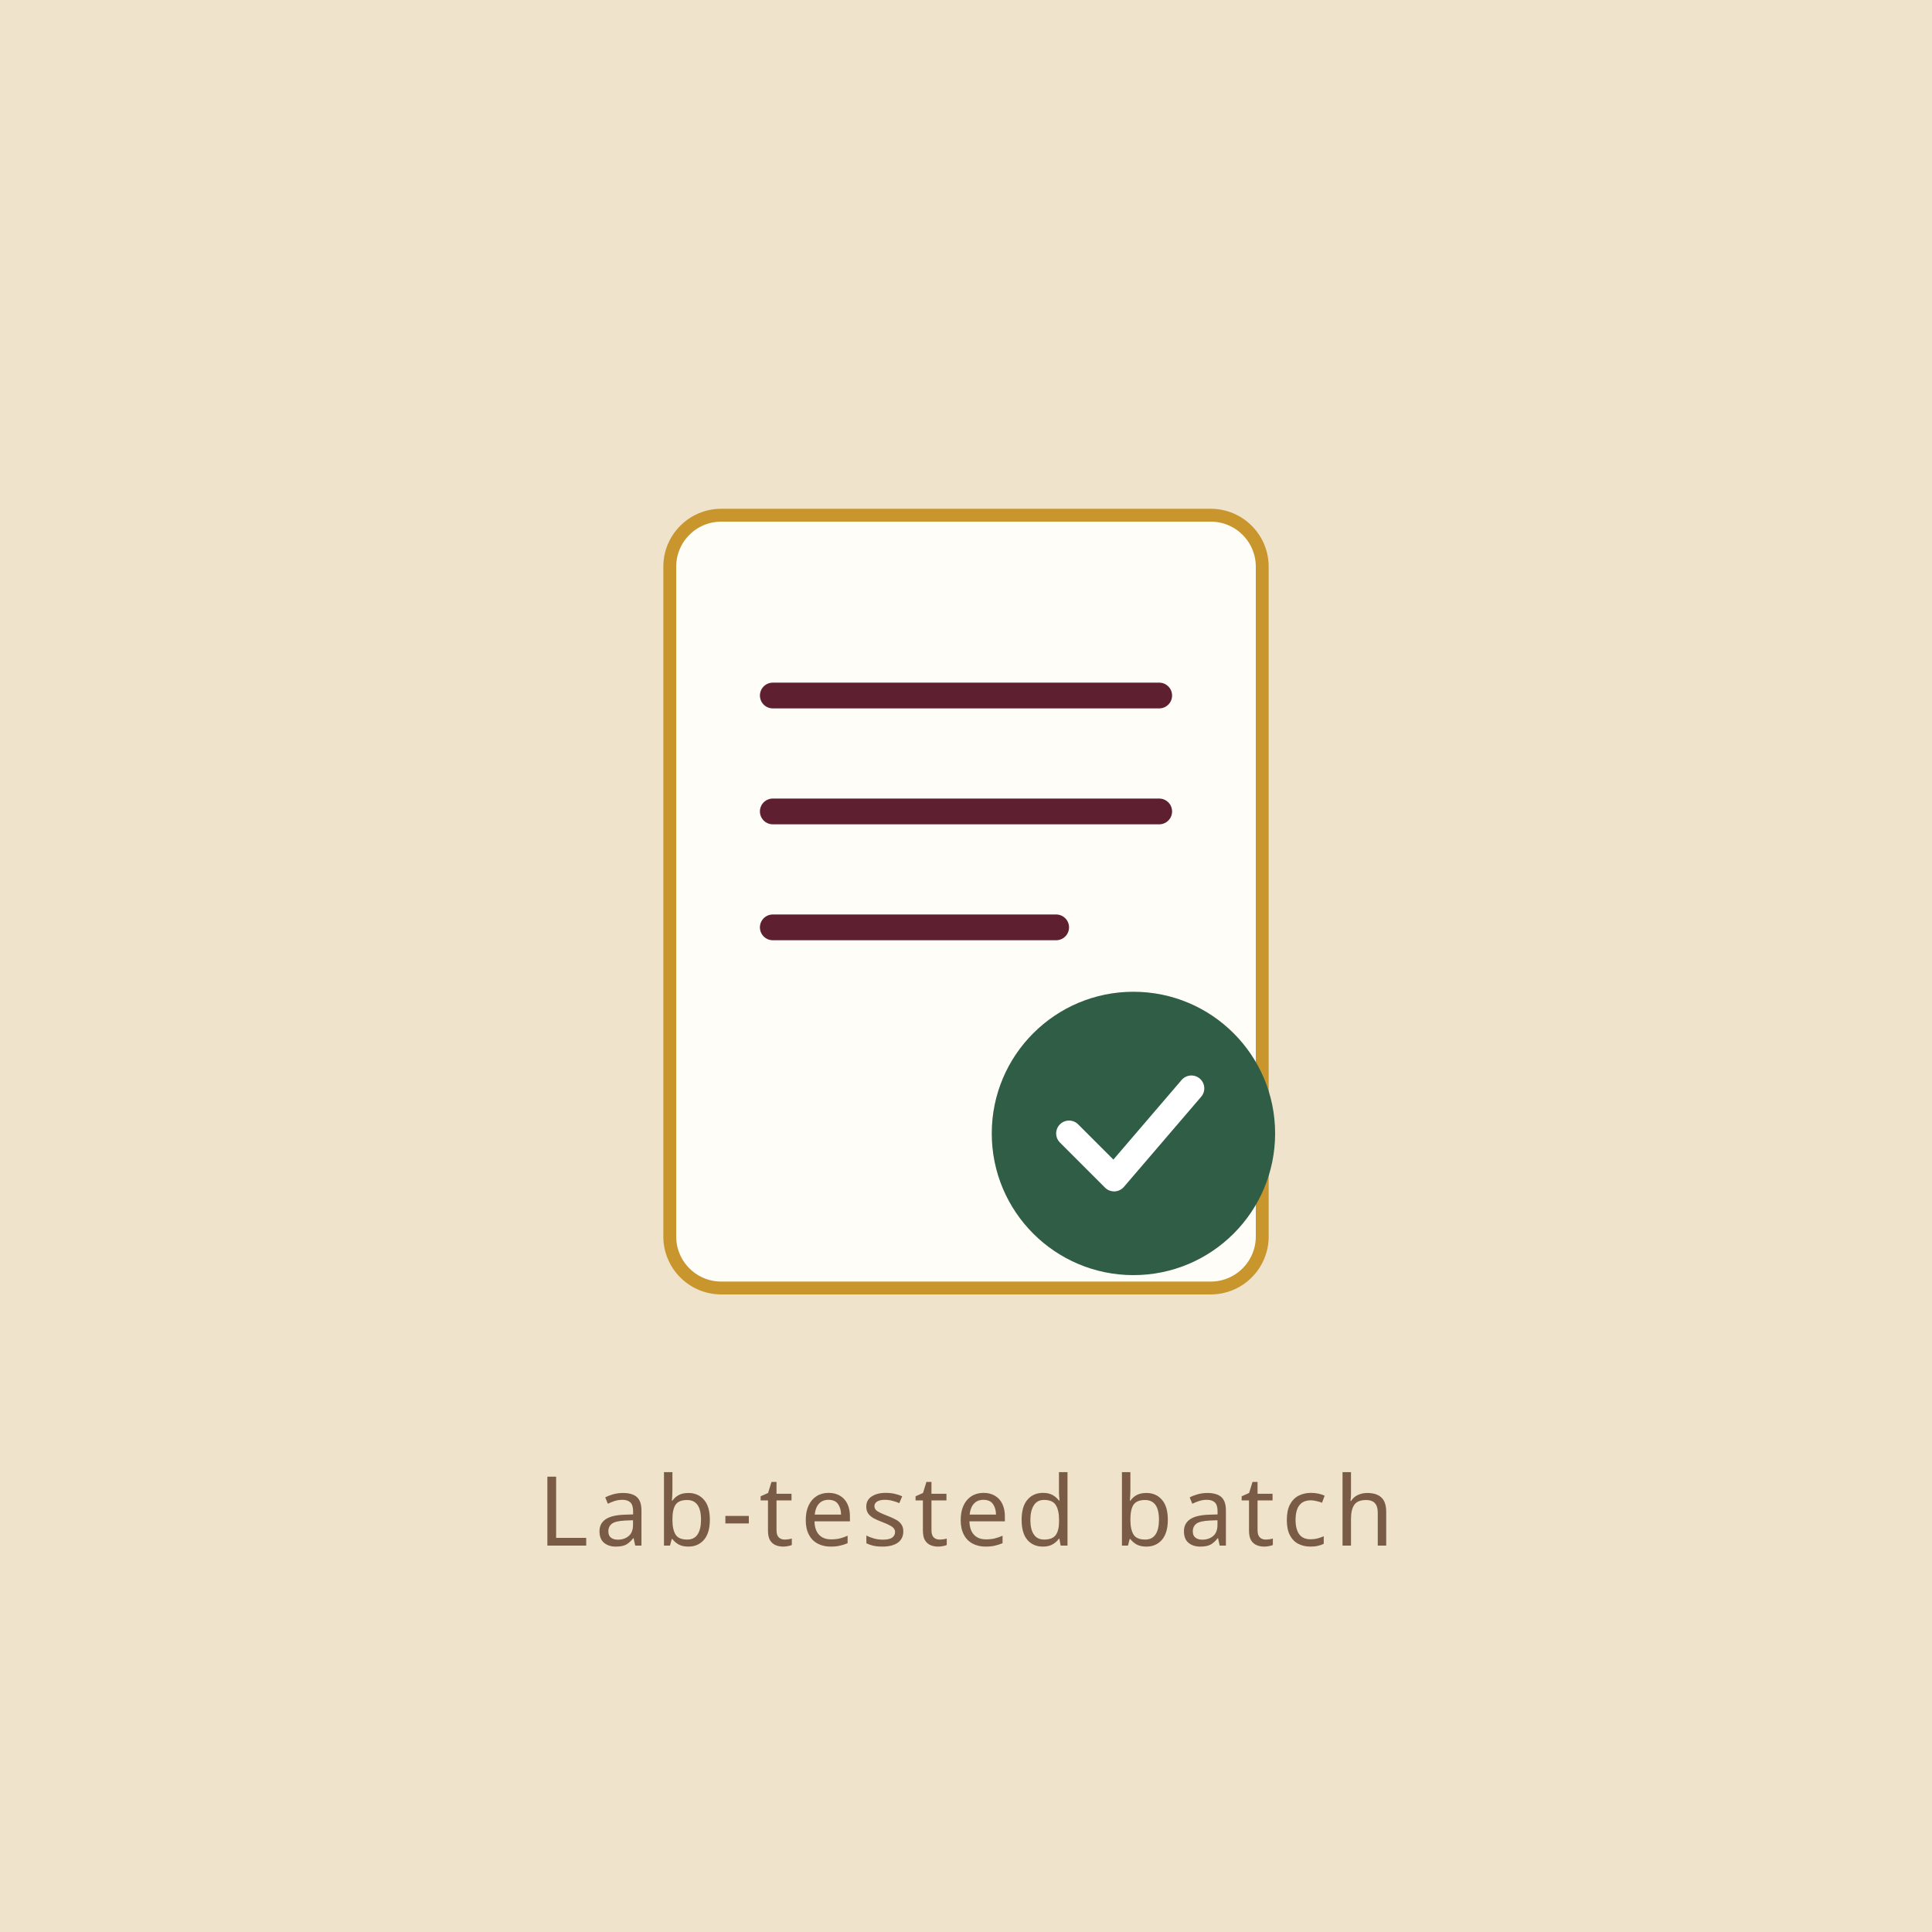
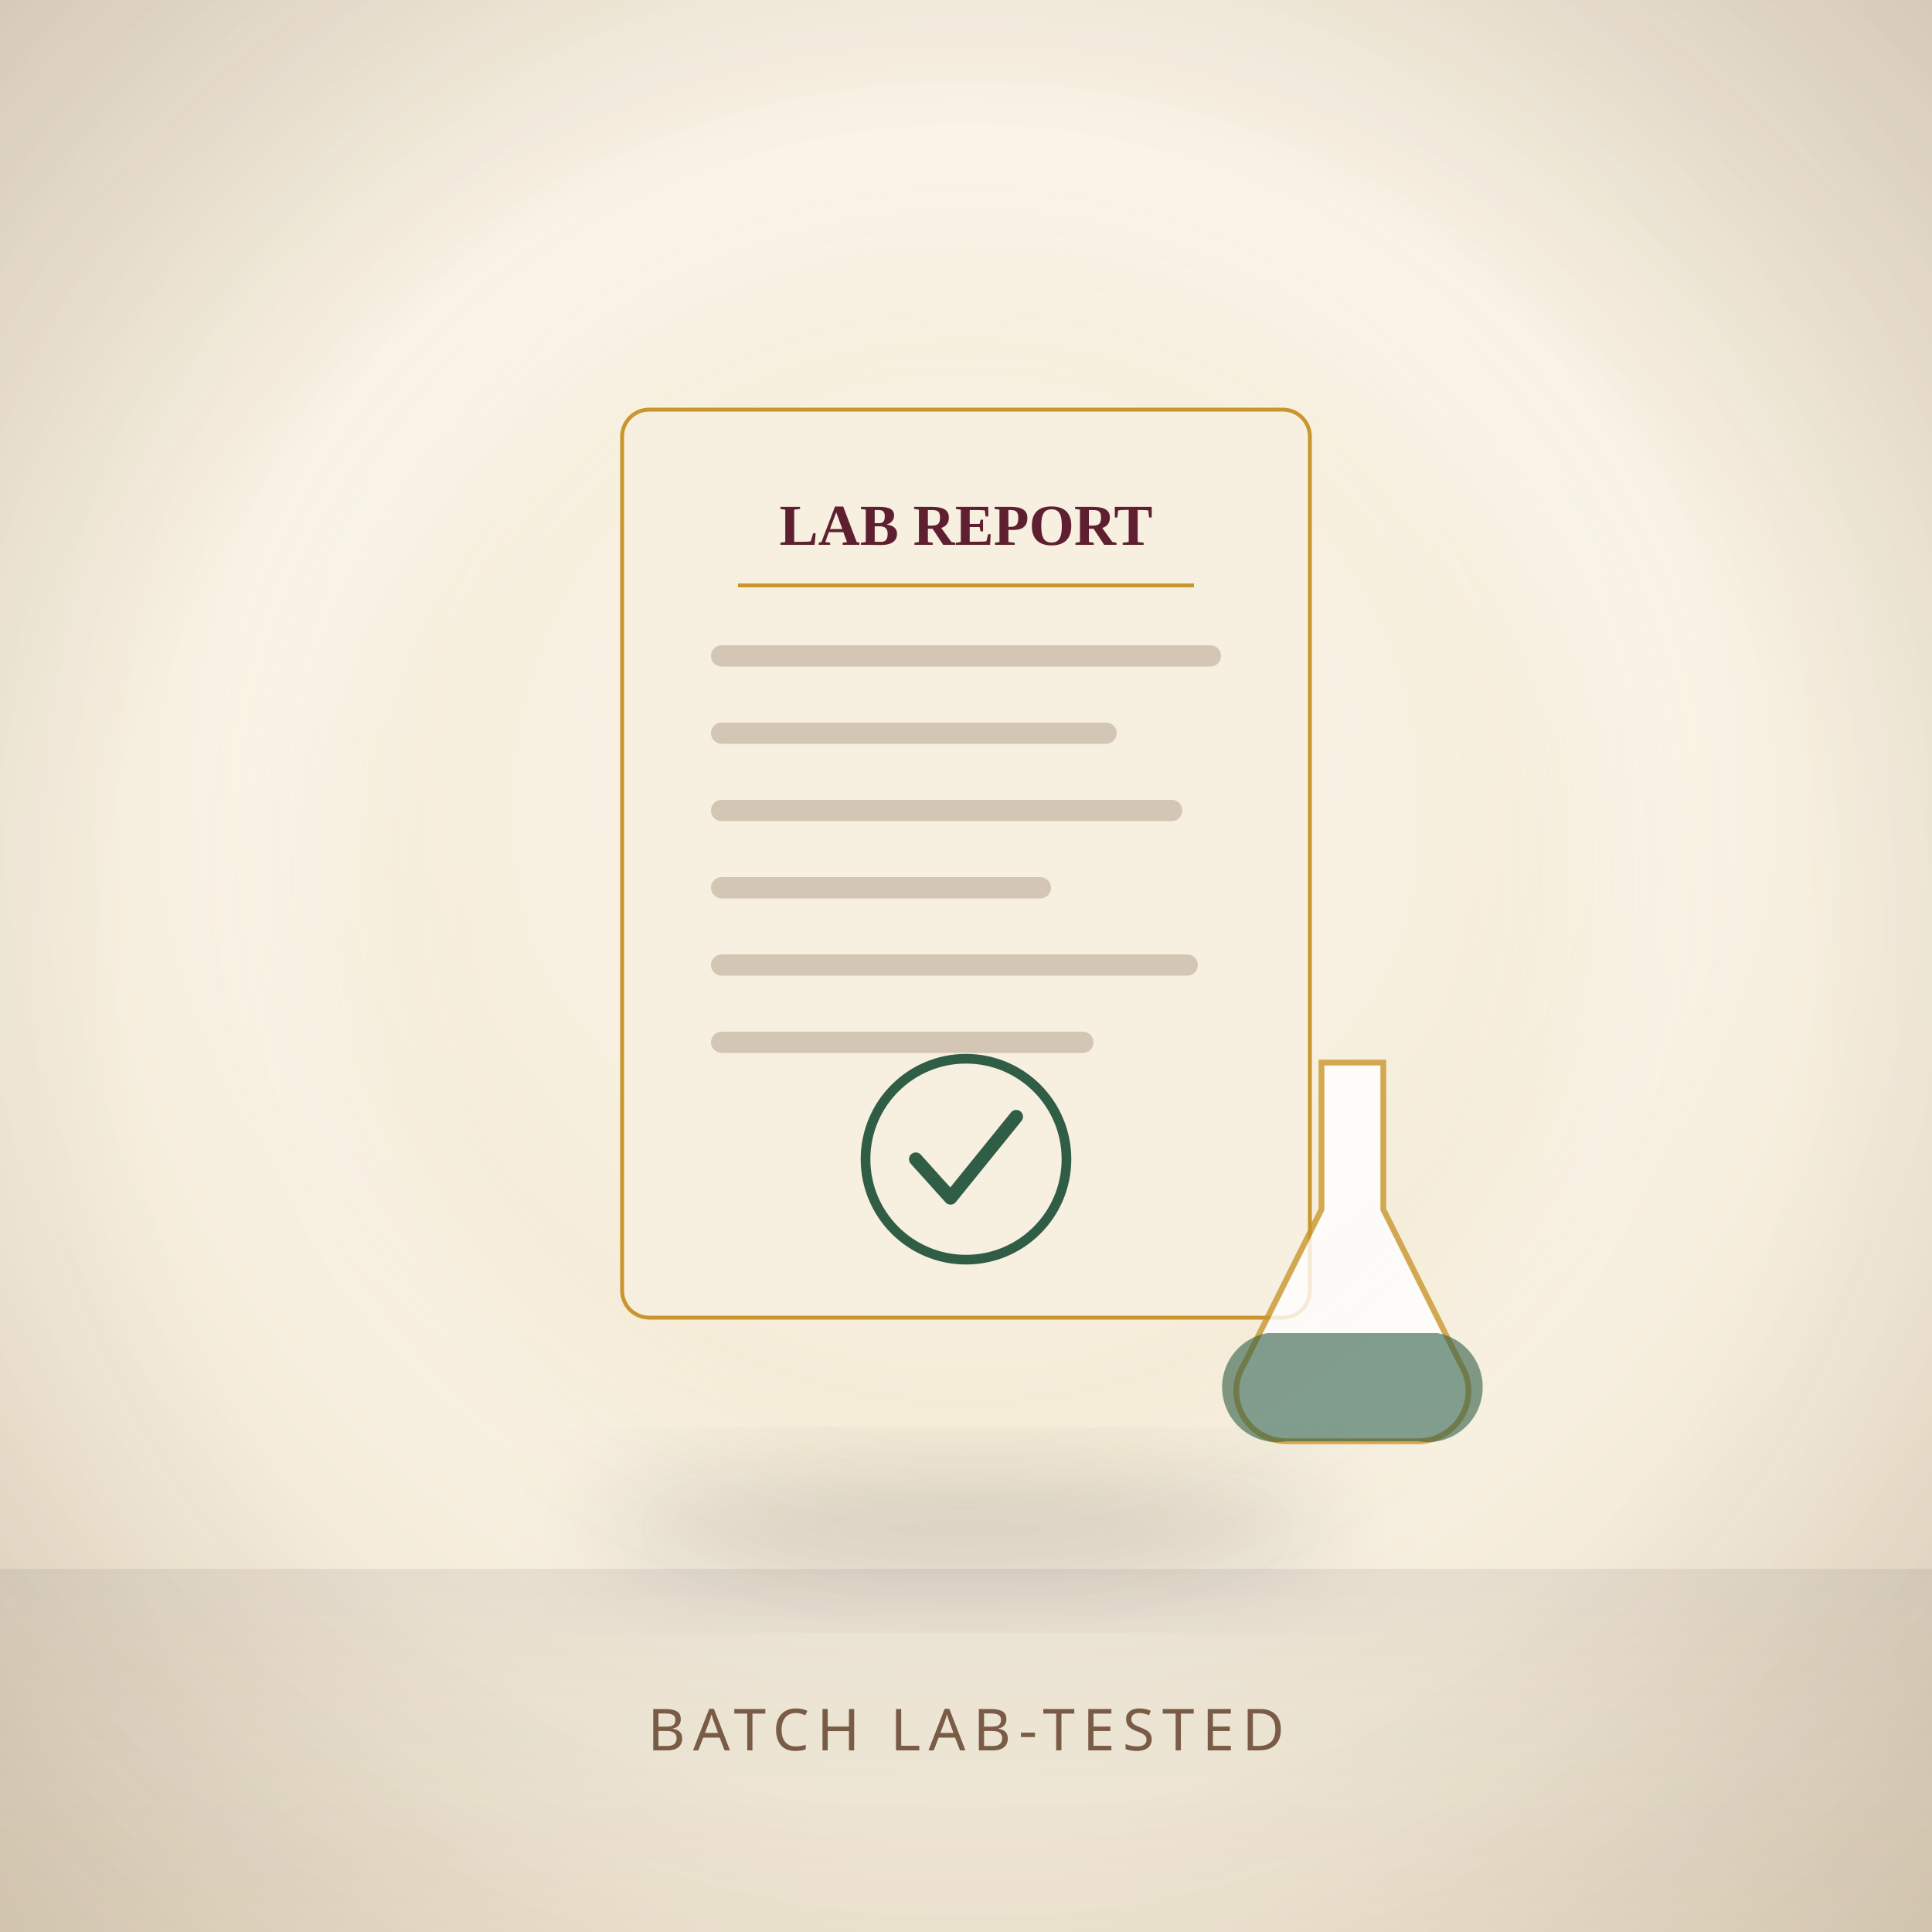
- <svg xmlns="http://www.w3.org/2000/svg" viewBox="0 0 300 300">
-   <rect width="300" height="300" fill="#EFE3CC" />
-   <rect x="104" y="80" width="92" height="120" rx="8" fill="#FFFDF8" stroke="#C9962E" stroke-width="2" />
-   <g stroke="#5E1F30" stroke-width="4" stroke-linecap="round">
-     <path d="M120 108 L180 108" />
-     <path d="M120 126 L180 126" />
-     <path d="M120 144 L164 144" />
+ <svg xmlns="http://www.w3.org/2000/svg" viewBox="0 0 1000 1000" role="img">
+   <defs>
+     <radialGradient id="studio" cx=".5" cy=".42" r=".78">
+       <stop offset="0" stop-color="#FFFDF8" />
+       <stop offset=".55" stop-color="#F7EFDF" />
+       <stop offset="1" stop-color="#E9DCC2" />
+     </radialGradient>
+     <radialGradient id="spot" cx=".5" cy=".45" r=".5">
+       <stop offset="0" stop-color="#FFFFFF" stop-opacity=".85" />
+       <stop offset="1" stop-color="#FFFFFF" stop-opacity="0" />
+     </radialGradient>
+     <radialGradient id="vig" cx=".5" cy=".5" r=".72">
+       <stop offset=".6" stop-color="#241419" stop-opacity="0" />
+       <stop offset="1" stop-color="#241419" stop-opacity=".13" />
+     </radialGradient>
+     <linearGradient id="floor" x1="0" y1="0" x2="0" y2="1">
+       <stop offset="0" stop-color="#241419" stop-opacity=".07" />
+       <stop offset="1" stop-color="#241419" stop-opacity="0" />
+     </linearGradient>
+     <filter id="soft" x="-60%" y="-60%" width="220%" height="220%">
+       <feGaussianBlur stdDeviation="26" />
+     </filter>
+     <filter id="soft2" x="-60%" y="-60%" width="220%" height="220%">
+       <feGaussianBlur stdDeviation="11" />
+     </filter>
+     <filter id="soft3" x="-60%" y="-60%" width="220%" height="220%">
+       <feGaussianBlur stdDeviation="4" />
+     </filter>
+     <filter id="glowf" x="-90%" y="-90%" width="280%" height="280%">
+       <feGaussianBlur stdDeviation="34" />
+     </filter>
+     <linearGradient id="specV" x1="0" y1="0" x2="1" y2="0">
+       <stop offset="0" stop-color="#FFFFFF" stop-opacity="0" />
+       <stop offset=".5" stop-color="#FFFFFF" stop-opacity=".55" />
+       <stop offset="1" stop-color="#FFFFFF" stop-opacity="0" />
+     </linearGradient>
+   </defs>
+   <rect width="1000" height="1000" fill="url(#studio)" />
+   <ellipse cx="500" cy="440" rx="430" ry="400" fill="url(#spot)" />
+   <circle cx="500" cy="452" r="330" fill="#C9962E" opacity=".10" filter="url(#glowf)" />
+   <rect x="0" y="812" width="1000" height="188" fill="url(#floor)" />
+   <ellipse cx="500" cy="792" rx="190" ry="24" fill="#241419" opacity="0.18" filter="url(#soft)" />
+   <rect x="322" y="212" width="356" height="470" rx="14" fill="#F7EFDF" stroke="#C9962E" stroke-width="2" />
+   <text x="500" y="282" text-anchor="middle" font-family="Georgia,'Times New Roman',serif" font-size="30" font-weight="bold" fill="#5E1F30">LAB REPORT</text>
+   <rect x="382" y="302" width="236" height="2" fill="#C9962E" />
+   <rect x="368" y="334" width="264" height="11" rx="5.5" fill="#7A5C46" opacity=".28" />
+   <rect x="368" y="374" width="210" height="11" rx="5.5" fill="#7A5C46" opacity=".28" />
+   <rect x="368" y="414" width="244" height="11" rx="5.5" fill="#7A5C46" opacity=".28" />
+   <rect x="368" y="454" width="176" height="11" rx="5.5" fill="#7A5C46" opacity=".28" />
+   <rect x="368" y="494" width="252" height="11" rx="5.5" fill="#7A5C46" opacity=".28" />
+   <rect x="368" y="534" width="198" height="11" rx="5.5" fill="#7A5C46" opacity=".28" />
+   <circle cx="500" cy="600" r="52" fill="none" stroke="#2F5D46" stroke-width="5" />
+   <path d="M474 600 l18 20 34 -42" fill="none" stroke="#2F5D46" stroke-width="7" stroke-linecap="round" stroke-linejoin="round" />
+   <g transform="translate(700,660)">
+     <path d="M-16 -110 L-16 -34 L-56 46 a26 26 0 0 0 22 40 L34 86 a26 26 0 0 0 22 -40 L16 -34 L16 -110 Z" fill="#FFFFFF" opacity=".8" stroke="#C9962E" stroke-width="3" />
+     <path d="M-44 30 L44 30 a26 26 0 0 1 -10 56 L-34 86 a26 26 0 0 1 -10 -56 Z" fill="#2F5D46" opacity=".6" />
  </g>
-   <circle cx="176" cy="176" r="22" fill="#2F5D46" />
-   <path d="M166 176 l7 7 12 -14" stroke="#fff" stroke-width="4" fill="none" stroke-linecap="round" stroke-linejoin="round" />
-   <text x="150" y="240" text-anchor="middle" font-family="Verdana,sans-serif" font-size="15" letter-spacing="1" fill="#7A5C46">Lab-tested batch</text>
+   <text x="500" y="906" text-anchor="middle" font-family="Verdana,Geneva,sans-serif" font-size="30" letter-spacing="4" fill="#7A5C46">BATCH LAB-TESTED</text>
+   <rect width="1000" height="1000" fill="url(#vig)" />
</svg>
